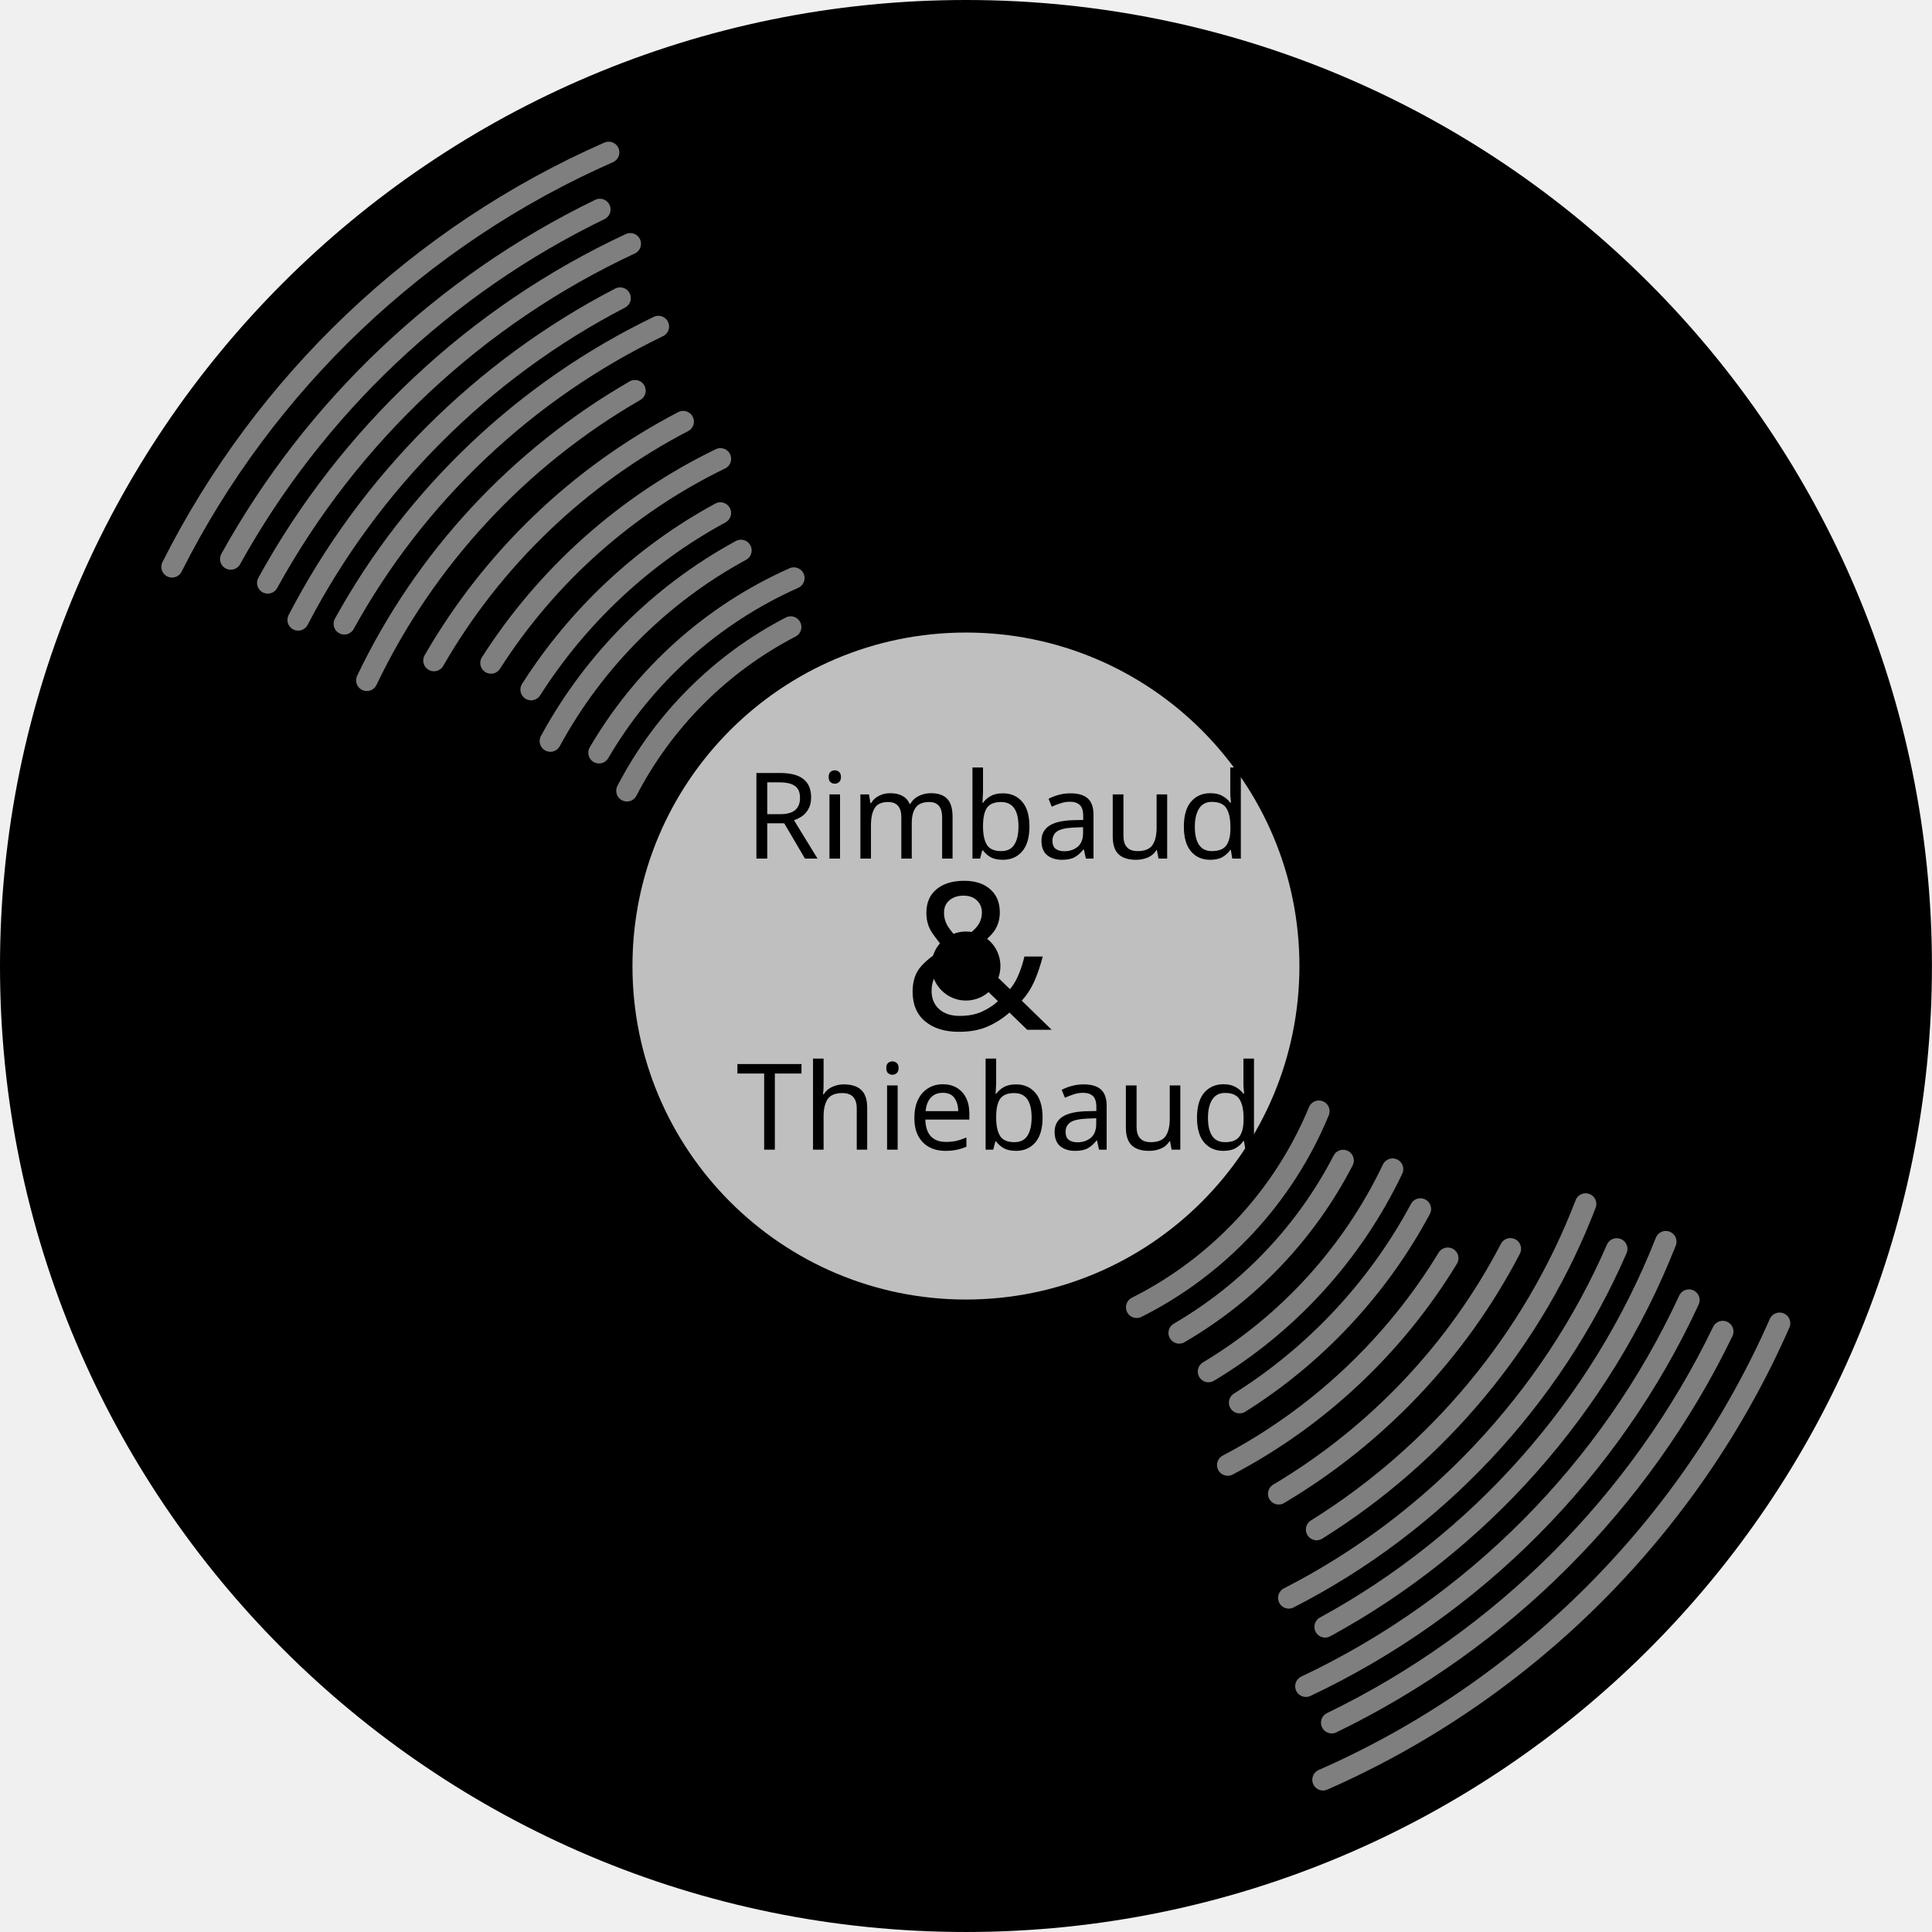
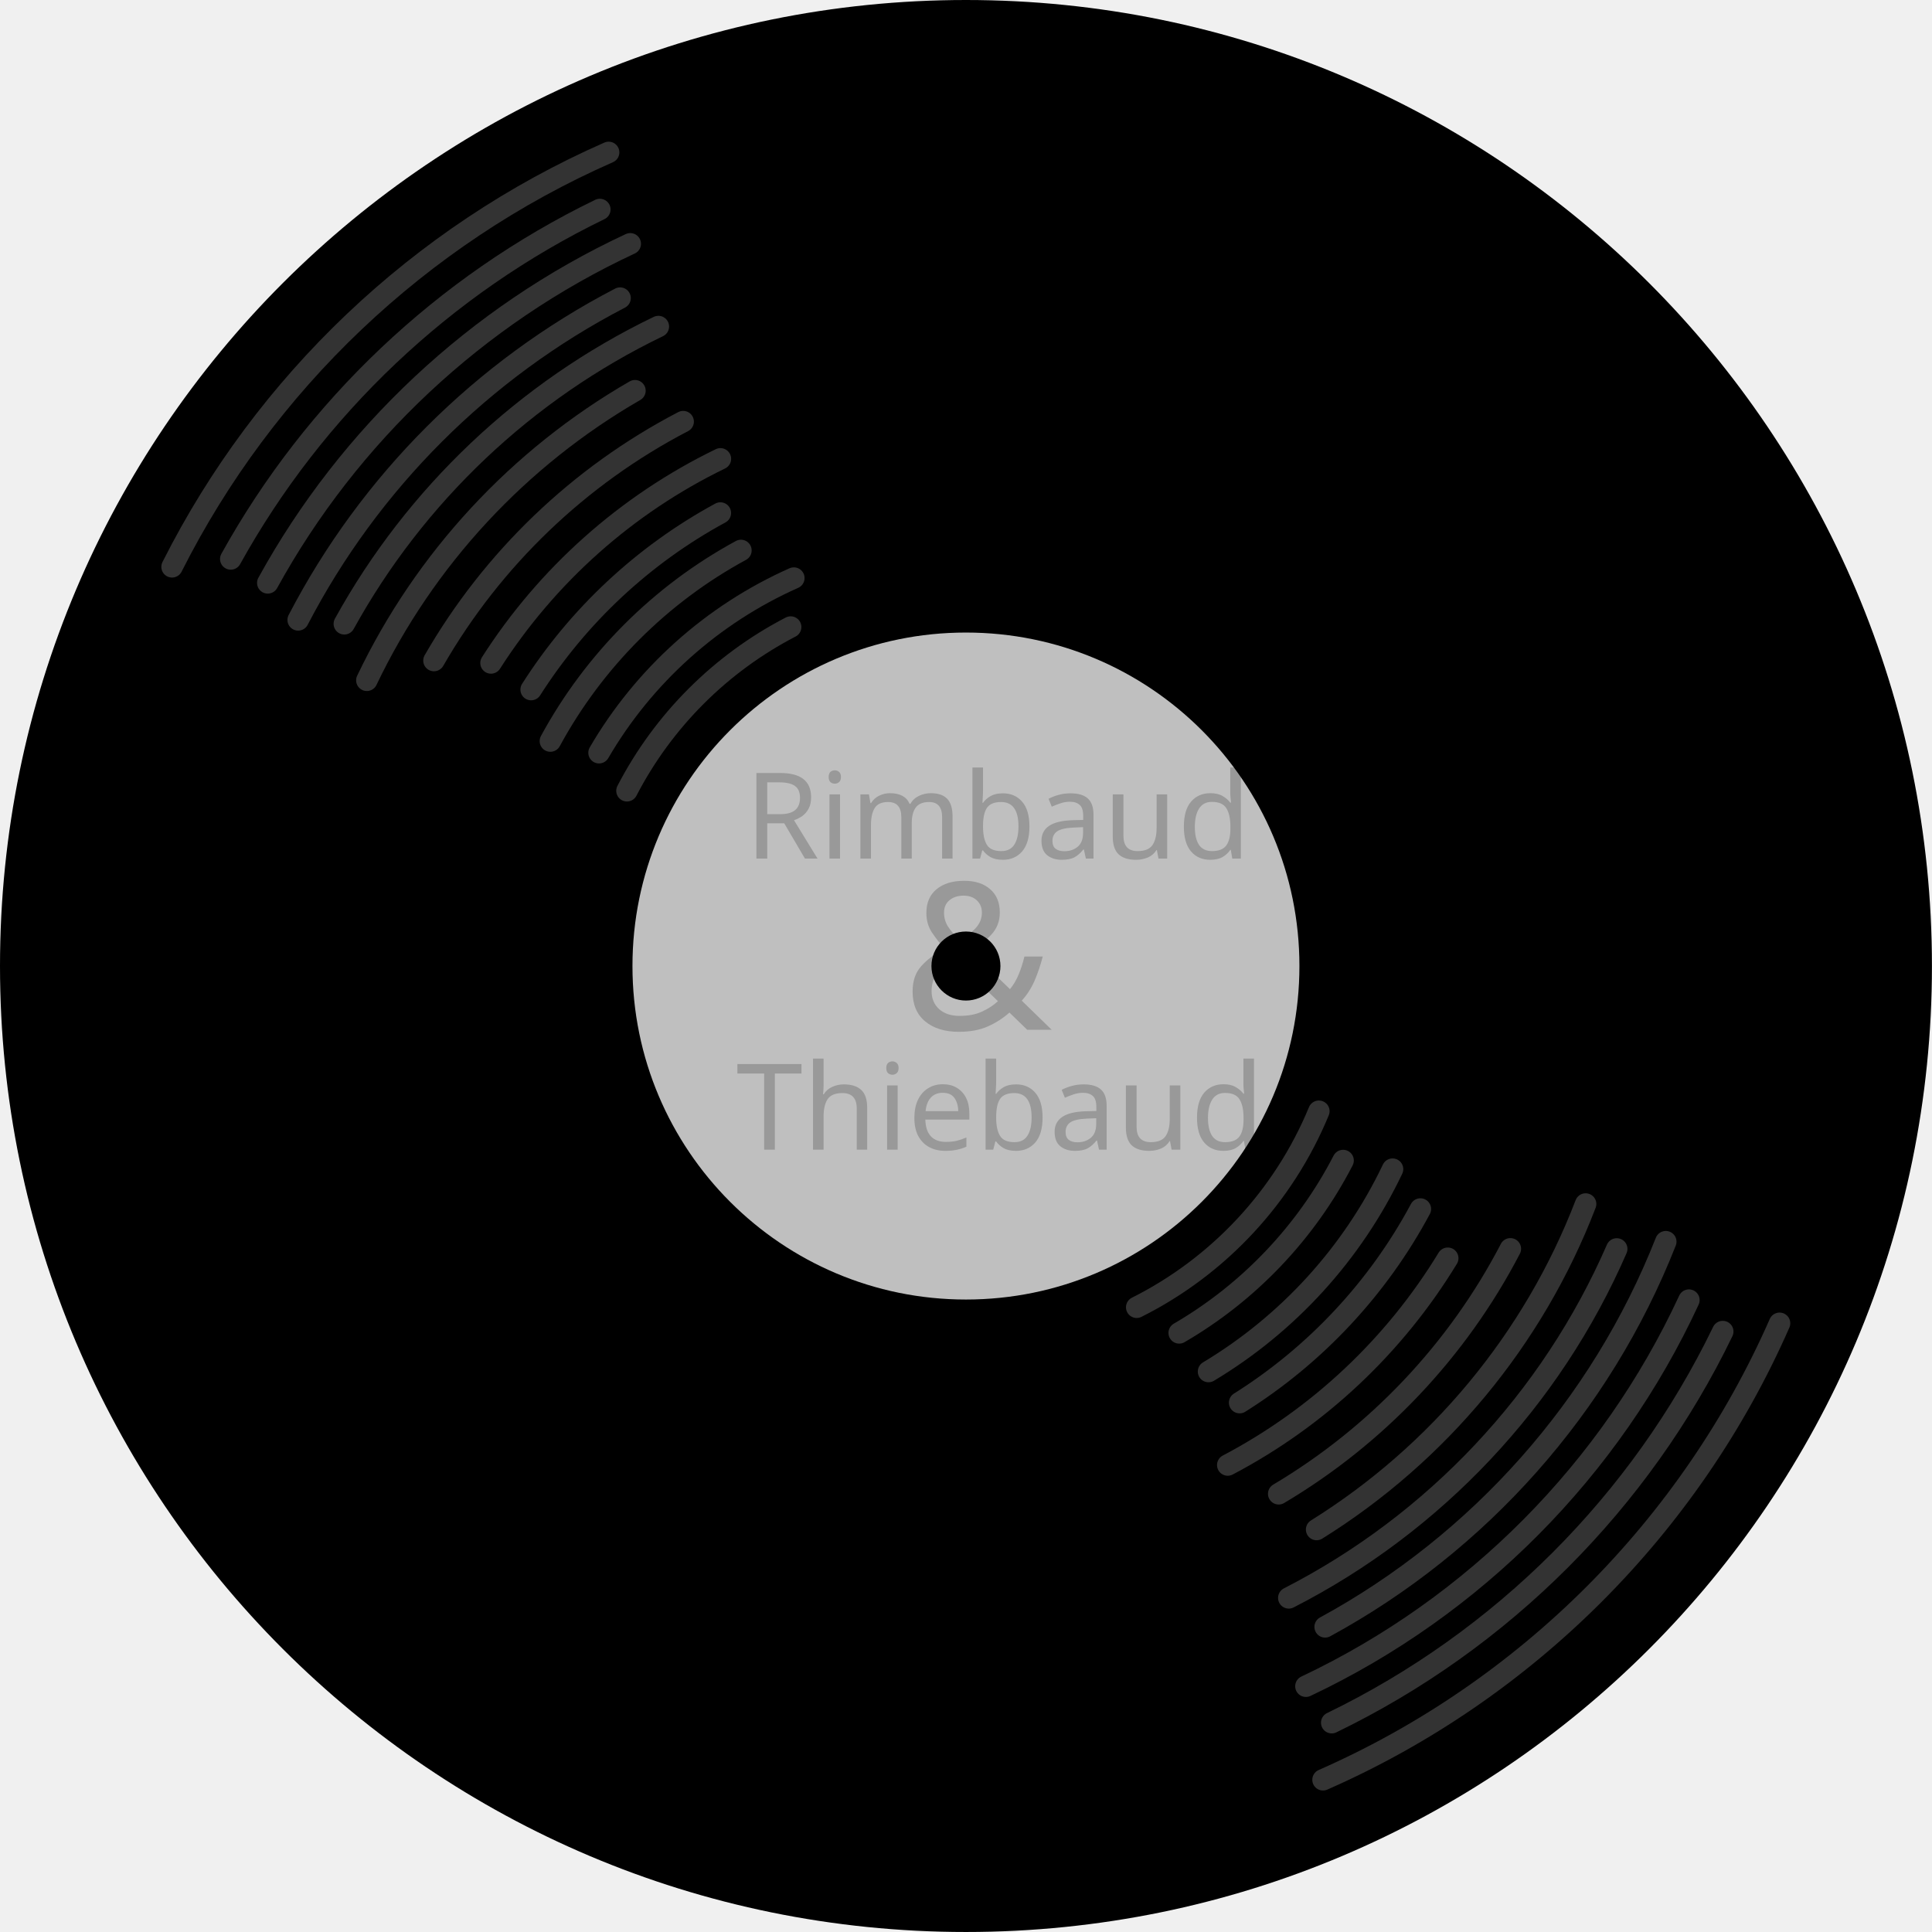
<svg xmlns="http://www.w3.org/2000/svg" version="1.0" width="225.68" height="225.687" viewBox="0 0 225.68 225.687" id="svg2" xml:space="preserve" style="overflow:visible">
  <g id="g13">
    <path d="M 225.68,112.847 C 225.68,175.171 175.165,225.686 112.836,225.686 C 50.522,225.687 0,175.171 0,112.847 C 0,50.525 50.522,0 112.836,0 C 175.165,0 225.68,50.525 225.68,112.847 z" id="path15" />
-     <g id="g14">
-       <path d="M 151.792,112.847 C 151.792,134.358 134.353,151.805 112.836,151.805 C 91.321,151.805 73.881,134.359 73.881,112.847 C 73.881,91.33 91.321,73.891 112.836,73.891 C 134.353,73.891 151.792,91.331 151.792,112.847 z" id="path17" style="fill:#bfbfbf" />
-       <path d="M 116.866,112.847 C 116.866,115.074 115.063,116.879 112.836,116.879 C 110.617,116.879 108.807,115.074 108.807,112.847 C 108.807,110.619 110.617,108.816 112.836,108.816 C 115.063,108.816 116.866,110.62 116.866,112.847 z" id="path119" />
-       <path d="M 20.097,66.216 C 30.92,44.729 48.992,27.523 71.101,17.801" id="path23" style="fill:none;stroke:#7f7f7f;stroke-width:2.501;stroke-linecap:round;stroke-linejoin:round" />
-       <path d="M 207.882,154.579 C 197.43,178.35 178.323,197.456 154.547,207.908" id="path27" style="fill:none;stroke:#7f7f7f;stroke-width:2.501;stroke-linecap:round;stroke-linejoin:round" />
-       <path d="M 26.954,65.298 C 36.748,47.633 51.837,33.313 70.072,24.469" id="path31" style="fill:none;stroke:#7f7f7f;stroke-width:2.501;stroke-linecap:round;stroke-linejoin:round" />
-       <path d="M 201.246,155.543 C 191.621,175.444 175.464,191.601 155.563,201.239" id="path35" style="fill:none;stroke:#7f7f7f;stroke-width:2.501;stroke-linecap:round;stroke-linejoin:round" />
-       <path d="M 31.278,68.092 C 40.793,50.792 55.653,36.846 73.627,28.478" id="path41" style="fill:none;stroke:#7f7f7f;stroke-width:2.501;stroke-linecap:round;stroke-linejoin:round" />
-       <path d="M 197.293,151.87 C 188.137,171.654 172.24,187.674 152.548,196.98" id="path45" style="fill:none;stroke:#7f7f7f;stroke-width:2.501;stroke-linecap:round;stroke-linejoin:round" />
-       <path d="M 194.591,145.045 C 187.004,164.302 172.808,180.232 154.794,190.045" id="path49" style="fill:none;stroke:#7f7f7f;stroke-width:2.501;stroke-linecap:round;stroke-linejoin:round" />
-       <path d="M 34.828,72.416 C 43.183,56.334 56.357,43.166 72.436,34.821" id="path53" style="fill:none;stroke:#7f7f7f;stroke-width:2.501;stroke-linecap:round;stroke-linejoin:round" />
-       <path d="M 188.86,145.892 C 181.194,163.508 167.578,177.946 150.548,186.659" id="path57" style="fill:none;stroke:#7f7f7f;stroke-width:2.501;stroke-linecap:round;stroke-linejoin:round" />
-       <path d="M 40.22,72.872 C 48.523,57.822 61.372,45.631 76.909,38.142" id="path61" style="fill:none;stroke:#7f7f7f;stroke-width:2.501;stroke-linecap:round;stroke-linejoin:round" />
-       <path d="M 42.851,79.472 C 49.63,65.272 60.61,53.462 74.175,45.638" id="path65" style="fill:none;stroke:#7f7f7f;stroke-width:2.501;stroke-linecap:round;stroke-linejoin:round" />
-       <path d="M 176.435,145.879 C 170.255,157.757 160.844,167.682 149.37,174.5" id="path69" style="fill:none;stroke:#7f7f7f;stroke-width:2.501;stroke-linecap:round;stroke-linejoin:round" />
-       <path d="M 50.691,77.164 C 57.516,65.305 67.636,55.582 79.807,49.249" id="path73" style="fill:none;stroke:#7f7f7f;stroke-width:2.501;stroke-linecap:round;stroke-linejoin:round" />
-       <path d="M 169.121,146.979 C 162.915,157.183 154.019,165.565 143.417,171.139" id="path77" style="fill:none;stroke:#7f7f7f;stroke-width:2.501;stroke-linecap:round;stroke-linejoin:round" />
-       <path d="M 57.354,77.446 C 63.886,67.225 73.172,58.925 84.158,53.598" id="path81" style="fill:none;stroke:#7f7f7f;stroke-width:2.501;stroke-linecap:round;stroke-linejoin:round" />
-       <path d="M 165.924,141.229 C 160.968,150.476 153.661,158.284 144.805,163.852" id="path85" style="fill:none;stroke:#7f7f7f;stroke-width:2.501;stroke-linecap:round;stroke-linejoin:round" />
-       <path d="M 62.042,80.556 C 67.532,71.937 75.145,64.813 84.151,59.925" id="path89" style="fill:none;stroke:#7f7f7f;stroke-width:2.501;stroke-linecap:round;stroke-linejoin:round" />
-       <path d="M 162.674,136.573 C 157.986,146.412 150.464,154.644 141.171,160.219" id="path93" style="fill:none;stroke:#7f7f7f;stroke-width:2.501;stroke-linecap:round;stroke-linejoin:round" />
-       <path d="M 64.289,86.57 C 69.394,77.163 77.15,69.403 86.554,64.298" id="path97" style="fill:none;stroke:#7f7f7f;stroke-width:2.501;stroke-linecap:round;stroke-linejoin:round" />
-       <path d="M 156.897,135.563 C 152.56,143.963 145.892,150.964 137.745,155.705" id="path101" style="fill:none;stroke:#7f7f7f;stroke-width:2.501;stroke-linecap:round;stroke-linejoin:round" />
-       <path d="M 69.974,87.932 C 75.203,78.958 83.174,71.775 92.734,67.526" id="path105" style="fill:none;stroke:#7f7f7f;stroke-width:2.501;stroke-linecap:round;stroke-linejoin:round" />
-       <path d="M 154.065,129.807 C 149.955,139.764 142.356,147.911 132.782,152.711" id="path109" style="fill:none;stroke:#7f7f7f;stroke-width:2.501;stroke-linecap:round;stroke-linejoin:round" />
-       <path d="M 73.236,92.376 C 77.476,84.19 84.177,77.486 92.363,73.246" id="path113" style="fill:none;stroke:#7f7f7f;stroke-width:2.501;stroke-linecap:round;stroke-linejoin:round" />
-       <path d="M 185.226,140.644 C 179.144,156.488 168.007,169.819 153.798,178.674" id="path117" style="fill:none;stroke:#7f7f7f;stroke-width:2.501;stroke-linecap:round;stroke-linejoin:round" />
+     <path d="M 151.792,112.847 C 151.792,134.358 134.353,151.805 112.836,151.805 C 91.321,151.805 73.881,134.359 73.881,112.847 C 73.881,91.33 91.321,73.891 112.836,73.891 C 134.353,73.891 151.792,91.331 151.792,112.847 z" id="path17" style="fill:#bfbfbf" />
+     <path d="M 116.866,112.847 C 116.866,115.074 115.063,116.879 112.836,116.879 C 110.617,116.879 108.807,115.074 108.807,112.847 C 108.807,110.619 110.617,108.816 112.836,108.816 C 115.063,108.816 116.866,110.62 116.866,112.847 z" id="path119" />
+     <g id="g14" opacity="0.2">
+       <path d="M 20.097,66.216 C 30.92,44.729 48.992,27.523 71.101,17.801" id="path23" style="fill:none;stroke:white;stroke-width:2.501;stroke-linecap:round;stroke-linejoin:round" />
+       <path d="M 207.882,154.579 C 197.43,178.35 178.323,197.456 154.547,207.908" id="path27" style="fill:none;stroke:white;stroke-width:2.501;stroke-linecap:round;stroke-linejoin:round" />
+       <path d="M 26.954,65.298 C 36.748,47.633 51.837,33.313 70.072,24.469" id="path31" style="fill:none;stroke:white;stroke-width:2.501;stroke-linecap:round;stroke-linejoin:round" />
+       <path d="M 201.246,155.543 C 191.621,175.444 175.464,191.601 155.563,201.239" id="path35" style="fill:none;stroke:white;stroke-width:2.501;stroke-linecap:round;stroke-linejoin:round" />
+       <path d="M 31.278,68.092 C 40.793,50.792 55.653,36.846 73.627,28.478" id="path41" style="fill:none;stroke:white;stroke-width:2.501;stroke-linecap:round;stroke-linejoin:round" />
+       <path d="M 197.293,151.87 C 188.137,171.654 172.24,187.674 152.548,196.98" id="path45" style="fill:none;stroke:white;stroke-width:2.501;stroke-linecap:round;stroke-linejoin:round" />
+       <path d="M 194.591,145.045 C 187.004,164.302 172.808,180.232 154.794,190.045" id="path49" style="fill:none;stroke:white;stroke-width:2.501;stroke-linecap:round;stroke-linejoin:round" />
+       <path d="M 34.828,72.416 C 43.183,56.334 56.357,43.166 72.436,34.821" id="path53" style="fill:none;stroke:white;stroke-width:2.501;stroke-linecap:round;stroke-linejoin:round" />
+       <path d="M 188.86,145.892 C 181.194,163.508 167.578,177.946 150.548,186.659" id="path57" style="fill:none;stroke:white;stroke-width:2.501;stroke-linecap:round;stroke-linejoin:round" />
+       <path d="M 40.22,72.872 C 48.523,57.822 61.372,45.631 76.909,38.142" id="path61" style="fill:none;stroke:white;stroke-width:2.501;stroke-linecap:round;stroke-linejoin:round" />
+       <path d="M 42.851,79.472 C 49.63,65.272 60.61,53.462 74.175,45.638" id="path65" style="fill:none;stroke:white;stroke-width:2.501;stroke-linecap:round;stroke-linejoin:round" />
+       <path d="M 176.435,145.879 C 170.255,157.757 160.844,167.682 149.37,174.5" id="path69" style="fill:none;stroke:white;stroke-width:2.501;stroke-linecap:round;stroke-linejoin:round" />
+       <path d="M 50.691,77.164 C 57.516,65.305 67.636,55.582 79.807,49.249" id="path73" style="fill:none;stroke:white;stroke-width:2.501;stroke-linecap:round;stroke-linejoin:round" />
+       <path d="M 169.121,146.979 C 162.915,157.183 154.019,165.565 143.417,171.139" id="path77" style="fill:none;stroke:white;stroke-width:2.501;stroke-linecap:round;stroke-linejoin:round" />
+       <path d="M 57.354,77.446 C 63.886,67.225 73.172,58.925 84.158,53.598" id="path81" style="fill:none;stroke:white;stroke-width:2.501;stroke-linecap:round;stroke-linejoin:round" />
+       <path d="M 165.924,141.229 C 160.968,150.476 153.661,158.284 144.805,163.852" id="path85" style="fill:none;stroke:white;stroke-width:2.501;stroke-linecap:round;stroke-linejoin:round" />
+       <path d="M 62.042,80.556 C 67.532,71.937 75.145,64.813 84.151,59.925" id="path89" style="fill:none;stroke:white;stroke-width:2.501;stroke-linecap:round;stroke-linejoin:round" />
+       <path d="M 162.674,136.573 C 157.986,146.412 150.464,154.644 141.171,160.219" id="path93" style="fill:none;stroke:white;stroke-width:2.501;stroke-linecap:round;stroke-linejoin:round" />
+       <path d="M 64.289,86.57 C 69.394,77.163 77.15,69.403 86.554,64.298" id="path97" style="fill:none;stroke:white;stroke-width:2.501;stroke-linecap:round;stroke-linejoin:round" />
+       <path d="M 156.897,135.563 C 152.56,143.963 145.892,150.964 137.745,155.705" id="path101" style="fill:none;stroke:white;stroke-width:2.501;stroke-linecap:round;stroke-linejoin:round" />
+       <path d="M 69.974,87.932 C 75.203,78.958 83.174,71.775 92.734,67.526" id="path105" style="fill:none;stroke:white;stroke-width:2.501;stroke-linecap:round;stroke-linejoin:round" />
+       <path d="M 154.065,129.807 C 149.955,139.764 142.356,147.911 132.782,152.711" id="path109" style="fill:none;stroke:white;stroke-width:2.501;stroke-linecap:round;stroke-linejoin:round" />
+       <path d="M 73.236,92.376 C 77.476,84.19 84.177,77.486 92.363,73.246" id="path113" style="fill:none;stroke:white;stroke-width:2.501;stroke-linecap:round;stroke-linejoin:round" />
+       <path d="M 185.226,140.644 C 179.144,156.488 168.007,169.819 153.798,178.674" id="path117" style="fill:none;stroke:white;stroke-width:2.501;stroke-linecap:round;stroke-linejoin:round" />
      <text stroke="#000" font-style="normal" font-weight="normal" xml:space="preserve" text-anchor="start" font-family="'Poppins'" font-size="14" id="svg_1" y="134.297" x="86" stroke-width="0" fill="#000000">Thiebaud</text>
      <text stroke="#000" font-style="normal" font-weight="normal" xml:space="preserve" text-anchor="start" font-family="'Poppins'" font-size="14" id="svg_2" y="100.297" x="87" stroke-width="0" fill="#000000">Rimbaud</text>
      <text xml:space="preserve" text-anchor="start" font-family="'Poppins'" font-size="24" id="svg_3" y="120.297" x="105.34" stroke-width="0" stroke="#000" fill="#000000">&amp;</text>
    </g>
  </g>
</svg>
